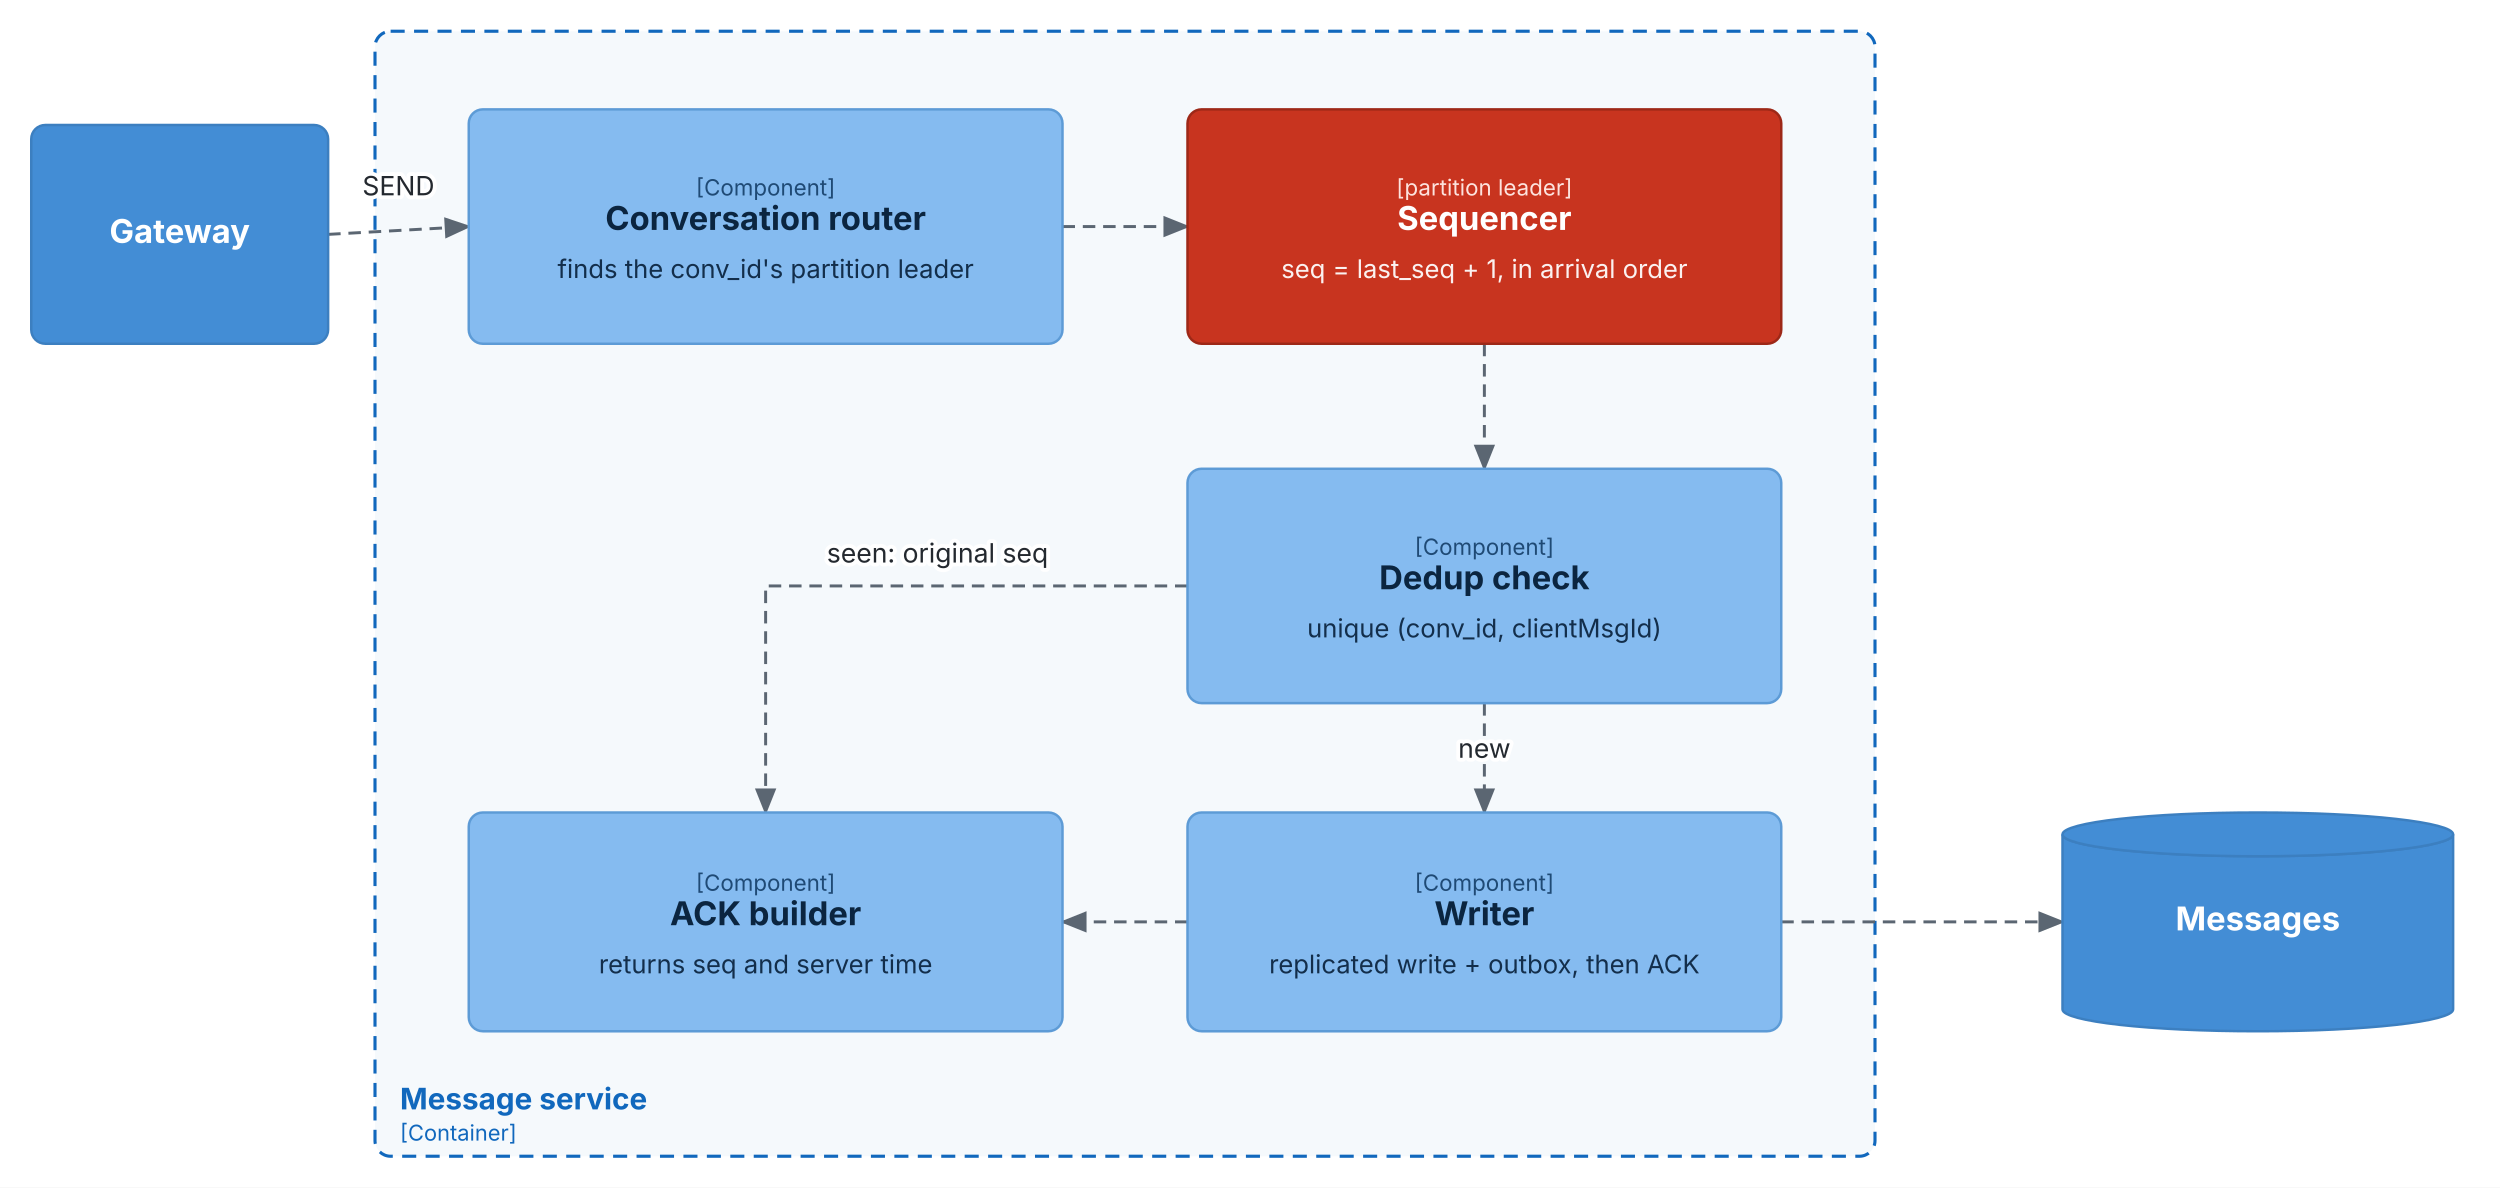
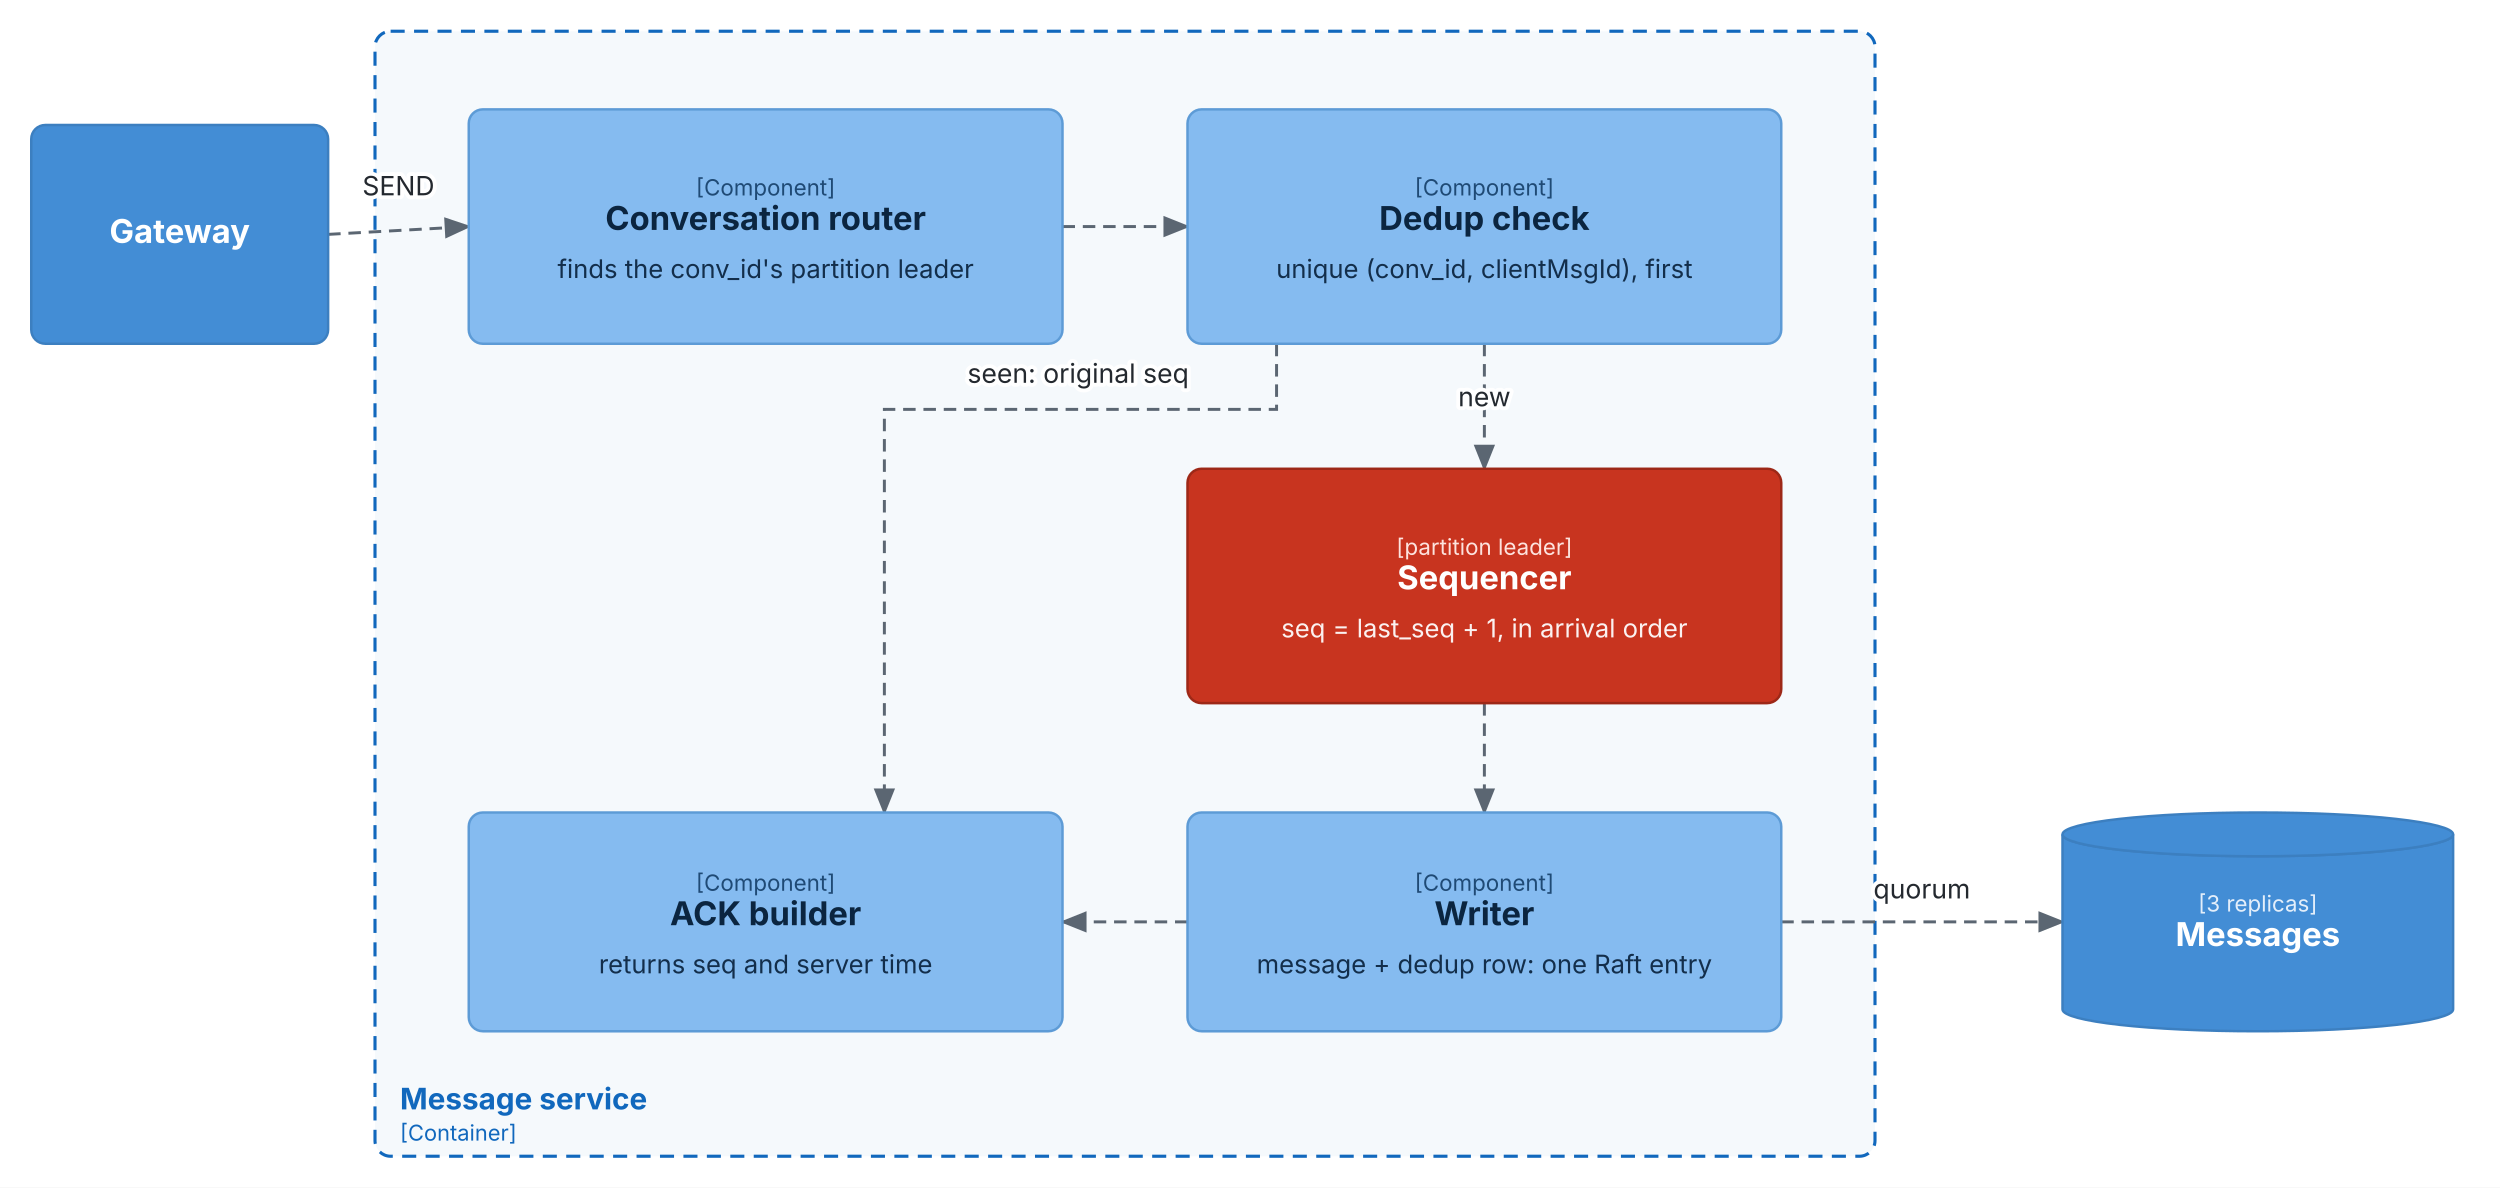
<svg xmlns="http://www.w3.org/2000/svg" class="c4" viewBox="0 0 1600 760" width="1600" height="760">
  <defs>
    <marker id="c4a" viewBox="0 0 10 10" refX="9" refY="5" markerWidth="9" markerHeight="9" orient="auto">
      <path d="M0,1 L10,5 L0,9 z" fill="#5b6672" />
    </marker>
    <marker id="c4a-s" viewBox="0 0 10 10" refX="1" refY="5" markerWidth="9" markerHeight="9" orient="auto">
      <path d="M10,1 L0,5 L10,9 z" fill="#5b6672" />
    </marker>
  </defs>
  <rect width="1600" height="760" fill="#ffffff" />
  <rect x="240" y="20" width="960" height="720" rx="10" fill="#1168bd" fill-opacity="0.04" stroke="#1168bd" stroke-width="2" stroke-dasharray="9 6" />
  <text x="256" y="710" font-family="Inter, Helvetica, Arial, sans-serif" font-size="19" font-weight="700" fill="#1168bd">Message service</text>
  <text x="256" y="730" font-family="Inter, Helvetica, Arial, sans-serif" font-size="14" fill="#1168bd">[Container]</text>
  <path d="M210.0,150.0 L300.0,145.0" fill="none" stroke="#5b6672" stroke-width="1.9" stroke-dasharray="8 5" marker-end="url(#c4a)" />
  <text x="255.0" y="125.0" text-anchor="middle" font-family="Inter, Helvetica, Arial, sans-serif" font-size="17.0" fill="#24292f" font-style="normal" paint-order="stroke" stroke="#ffffff" stroke-width="5" stroke-linejoin="round">SEND</text>
  <path d="M680.0,145.0 L760.0,145.0" fill="none" stroke="#5b6672" stroke-width="1.9" stroke-dasharray="8 5" marker-end="url(#c4a)" />
  <path d="M950.0,220.0 L950.0,300.0" fill="none" stroke="#5b6672" stroke-width="1.9" stroke-dasharray="8 5" marker-end="url(#c4a)" />
+   <text x="950.0" y="260.0" text-anchor="middle" font-family="Inter, Helvetica, Arial, sans-serif" font-size="17.0" fill="#24292f" font-style="normal" paint-order="stroke" stroke="#ffffff" stroke-width="5" stroke-linejoin="round">new</text>
  <path d="M950.0,450.0 L950.0,520.0" fill="none" stroke="#5b6672" stroke-width="1.9" stroke-dasharray="8 5" marker-end="url(#c4a)" />
-   <text x="950.0" y="485.0" text-anchor="middle" font-family="Inter, Helvetica, Arial, sans-serif" font-size="17.0" fill="#24292f" font-style="normal" paint-order="stroke" stroke="#ffffff" stroke-width="5" stroke-linejoin="round">new</text>
-   <path d="M760.0,375.0 L490.0,375.0 L490.0,520.0" fill="none" stroke="#5b6672" stroke-width="1.9" stroke-dasharray="8 5" marker-end="url(#c4a)" />
-   <text x="600.0" y="360.0" text-anchor="middle" font-family="Inter, Helvetica, Arial, sans-serif" font-size="17.0" fill="#24292f" font-style="normal" paint-order="stroke" stroke="#ffffff" stroke-width="5" stroke-linejoin="round">seen: original seq</text>
+   <path d="M817.0,220.0 L817.0,262.0 L566.0,262.0 L566.0,520.0" fill="none" stroke="#5b6672" stroke-width="1.9" stroke-dasharray="8 5" marker-end="url(#c4a)" />
+   <text x="690.0" y="245.0" text-anchor="middle" font-family="Inter, Helvetica, Arial, sans-serif" font-size="17.0" fill="#24292f" font-style="normal" paint-order="stroke" stroke="#ffffff" stroke-width="5" stroke-linejoin="round">seen: original seq</text>
  <path d="M1140.0,590.0 L1320.0,590.0" fill="none" stroke="#5b6672" stroke-width="1.9" stroke-dasharray="8 5" marker-end="url(#c4a)" />
+   <text x="1230.0" y="575.0" text-anchor="middle" font-family="Inter, Helvetica, Arial, sans-serif" font-size="17.0" fill="#24292f" font-style="normal" paint-order="stroke" stroke="#ffffff" stroke-width="5" stroke-linejoin="round">quorum</text>
  <path d="M760.0,590.0 L680.0,590.0" fill="none" stroke="#5b6672" stroke-width="1.9" stroke-dasharray="8 5" marker-end="url(#c4a)" />
  <rect x="20" y="80" width="190" height="140" rx="9" fill="#438dd5" stroke="#3c7fc0" stroke-width="1.6" />
  <text x="115.0" y="155.46" text-anchor="middle" font-family="Inter, Helvetica, Arial, sans-serif" font-size="21" font-weight="700" fill="#ffffff">Gateway</text>
  <rect x="300" y="70" width="380" height="150" rx="9" fill="#85bbf0" stroke="#5d9bd6" stroke-width="1.6" />
  <text x="490.0" y="125.095" text-anchor="middle" font-family="Inter, Helvetica, Arial, sans-serif" font-size="14.3" fill="#1f4a75">[Component]</text>
  <text x="490.0" y="147.145" text-anchor="middle" font-family="Inter, Helvetica, Arial, sans-serif" font-size="21" font-weight="700" fill="#0b2540">Conversation router</text>
  <text x="490.0" y="177.925" text-anchor="middle" font-family="Inter, Helvetica, Arial, sans-serif" font-size="16.4" fill="#0b2540" fill-opacity="0.93">finds the conv_id's partition leader</text>
-   <rect x="760" y="70" width="380" height="150" rx="9" fill="#c8341f" stroke="#9d2817" stroke-width="1.6" />
-   <text x="950.0" y="125.095" text-anchor="middle" font-family="Inter, Helvetica, Arial, sans-serif" font-size="14.3" fill="#fde3de">[partition leader]</text>
-   <text x="950.0" y="147.145" text-anchor="middle" font-family="Inter, Helvetica, Arial, sans-serif" font-size="21" font-weight="700" fill="#ffffff">Sequencer</text>
-   <text x="950.0" y="177.925" text-anchor="middle" font-family="Inter, Helvetica, Arial, sans-serif" font-size="16.4" fill="#ffffff" fill-opacity="0.93">seq = last_seq + 1, in arrival order</text>
-   <rect x="760" y="300" width="380" height="150" rx="9" fill="#85bbf0" stroke="#5d9bd6" stroke-width="1.6" />
-   <text x="950.0" y="355.095" text-anchor="middle" font-family="Inter, Helvetica, Arial, sans-serif" font-size="14.3" fill="#1f4a75">[Component]</text>
-   <text x="950.0" y="377.145" text-anchor="middle" font-family="Inter, Helvetica, Arial, sans-serif" font-size="21" font-weight="700" fill="#0b2540">Dedup check</text>
-   <text x="950.0" y="407.925" text-anchor="middle" font-family="Inter, Helvetica, Arial, sans-serif" font-size="16.4" fill="#0b2540" fill-opacity="0.93">unique (conv_id, clientMsgId)</text>
+   <rect x="760" y="70" width="380" height="150" rx="9" fill="#85bbf0" stroke="#5d9bd6" stroke-width="1.6" />
+   <text x="950.0" y="125.095" text-anchor="middle" font-family="Inter, Helvetica, Arial, sans-serif" font-size="14.3" fill="#1f4a75">[Component]</text>
+   <text x="950.0" y="147.145" text-anchor="middle" font-family="Inter, Helvetica, Arial, sans-serif" font-size="21" font-weight="700" fill="#0b2540">Dedup check</text>
+   <text x="950.0" y="177.925" text-anchor="middle" font-family="Inter, Helvetica, Arial, sans-serif" font-size="16.4" fill="#0b2540" fill-opacity="0.93">unique (conv_id, clientMsgId), first</text>
+   <rect x="760" y="300" width="380" height="150" rx="9" fill="#c8341f" stroke="#9d2817" stroke-width="1.6" />
+   <text x="950.0" y="355.095" text-anchor="middle" font-family="Inter, Helvetica, Arial, sans-serif" font-size="14.3" fill="#fde3de">[partition leader]</text>
+   <text x="950.0" y="377.145" text-anchor="middle" font-family="Inter, Helvetica, Arial, sans-serif" font-size="21" font-weight="700" fill="#ffffff">Sequencer</text>
+   <text x="950.0" y="407.925" text-anchor="middle" font-family="Inter, Helvetica, Arial, sans-serif" font-size="16.4" fill="#ffffff" fill-opacity="0.93">seq = last_seq + 1, in arrival order</text>
  <rect x="760" y="520" width="380" height="140" rx="9" fill="#85bbf0" stroke="#5d9bd6" stroke-width="1.6" />
  <text x="950.0" y="570.095" text-anchor="middle" font-family="Inter, Helvetica, Arial, sans-serif" font-size="14.3" fill="#1f4a75">[Component]</text>
  <text x="950.0" y="592.145" text-anchor="middle" font-family="Inter, Helvetica, Arial, sans-serif" font-size="21" font-weight="700" fill="#0b2540">Writer</text>
-   <text x="950.0" y="622.925" text-anchor="middle" font-family="Inter, Helvetica, Arial, sans-serif" font-size="16.4" fill="#0b2540" fill-opacity="0.93">replicated write + outbox, then ACK</text>
+   <text x="950.0" y="622.925" text-anchor="middle" font-family="Inter, Helvetica, Arial, sans-serif" font-size="16.4" fill="#0b2540" fill-opacity="0.93">message + dedup row: one Raft entry</text>
  <rect x="300" y="520" width="380" height="140" rx="9" fill="#85bbf0" stroke="#5d9bd6" stroke-width="1.6" />
  <text x="490.0" y="570.095" text-anchor="middle" font-family="Inter, Helvetica, Arial, sans-serif" font-size="14.3" fill="#1f4a75">[Component]</text>
  <text x="490.0" y="592.145" text-anchor="middle" font-family="Inter, Helvetica, Arial, sans-serif" font-size="21" font-weight="700" fill="#0b2540">ACK builder</text>
  <text x="490.0" y="622.925" text-anchor="middle" font-family="Inter, Helvetica, Arial, sans-serif" font-size="16.4" fill="#0b2540" fill-opacity="0.93">returns seq and server time</text>
  <path d="M1320,534 a125.0,14 0 0,0 250,0 v112 a125.0,14 0 0,1 -250,0 z" fill="#438dd5" stroke="#3c7fc0" stroke-width="1.6" />
  <ellipse cx="1445.0" cy="534" rx="125.0" ry="14" fill="#438dd5" stroke="#3c7fc0" stroke-width="1.6" />
-   <text x="1445.0" y="595.46" text-anchor="middle" font-family="Inter, Helvetica, Arial, sans-serif" font-size="21" font-weight="700" fill="#ffffff">Messages</text>
+   <text x="1445.0" y="583.385" text-anchor="middle" font-family="Inter, Helvetica, Arial, sans-serif" font-size="14.3" fill="#e3eefa">[3 replicas]</text>
+   <text x="1445.0" y="605.435" text-anchor="middle" font-family="Inter, Helvetica, Arial, sans-serif" font-size="21" font-weight="700" fill="#ffffff">Messages</text>
</svg>
